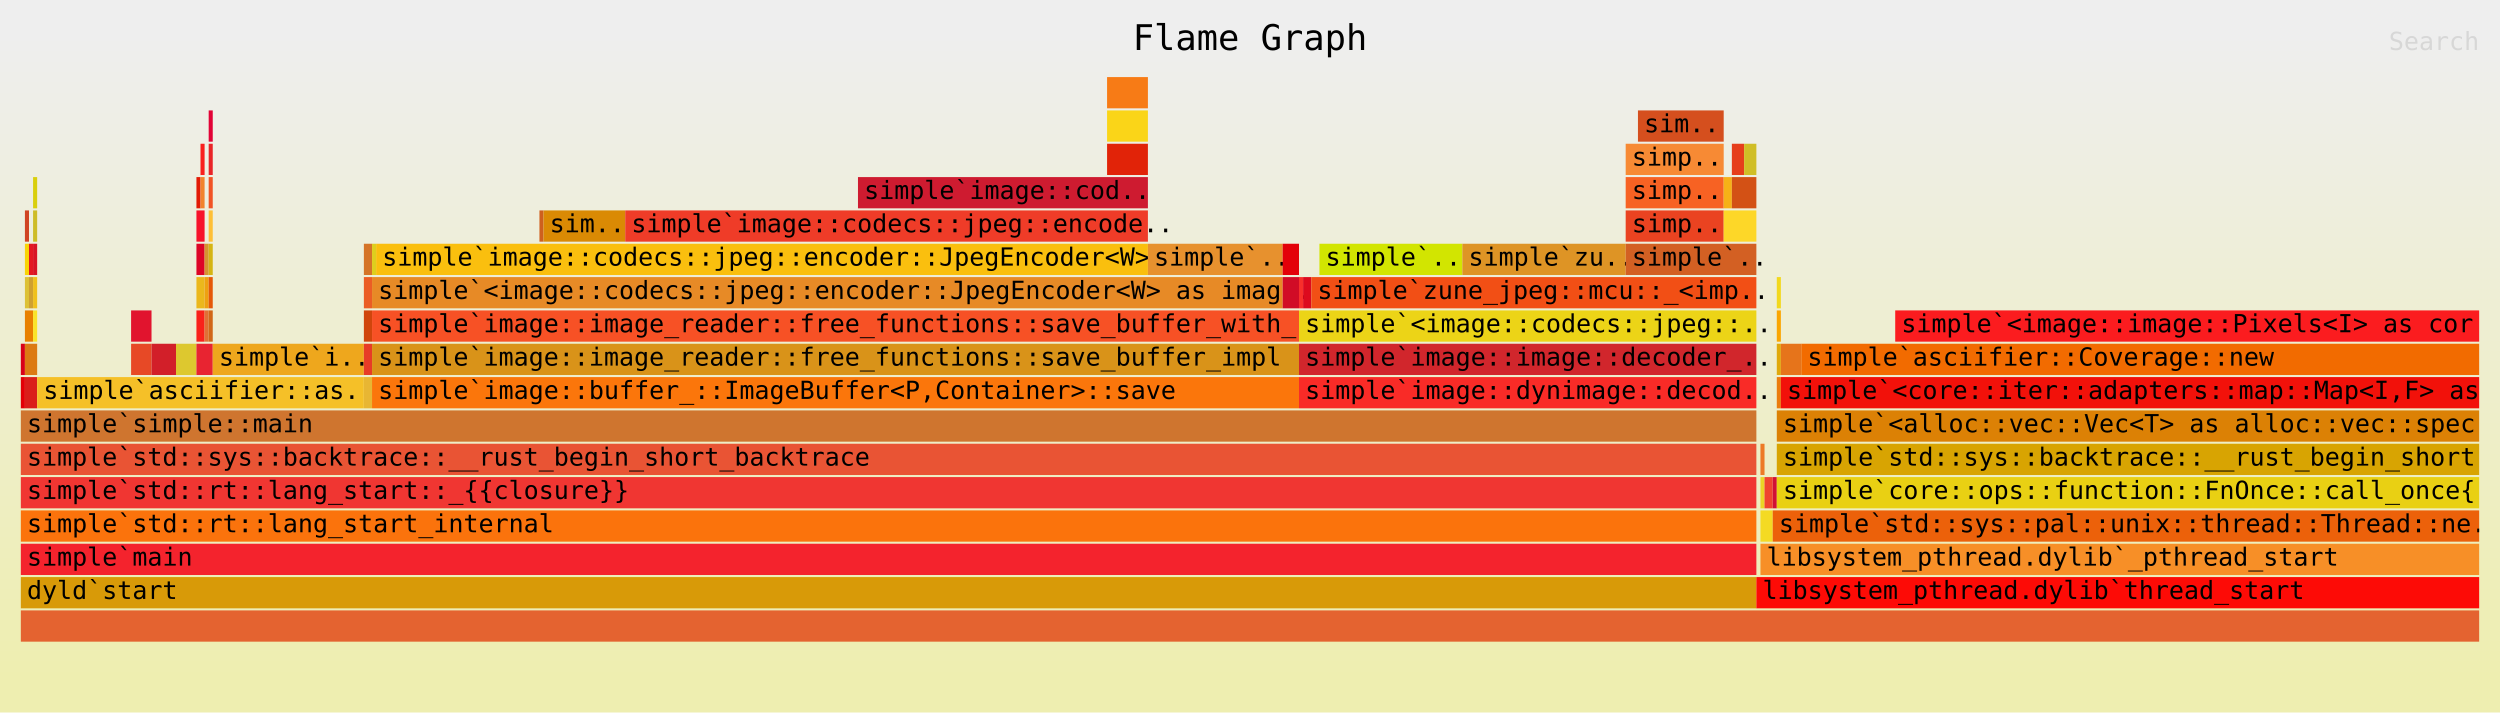
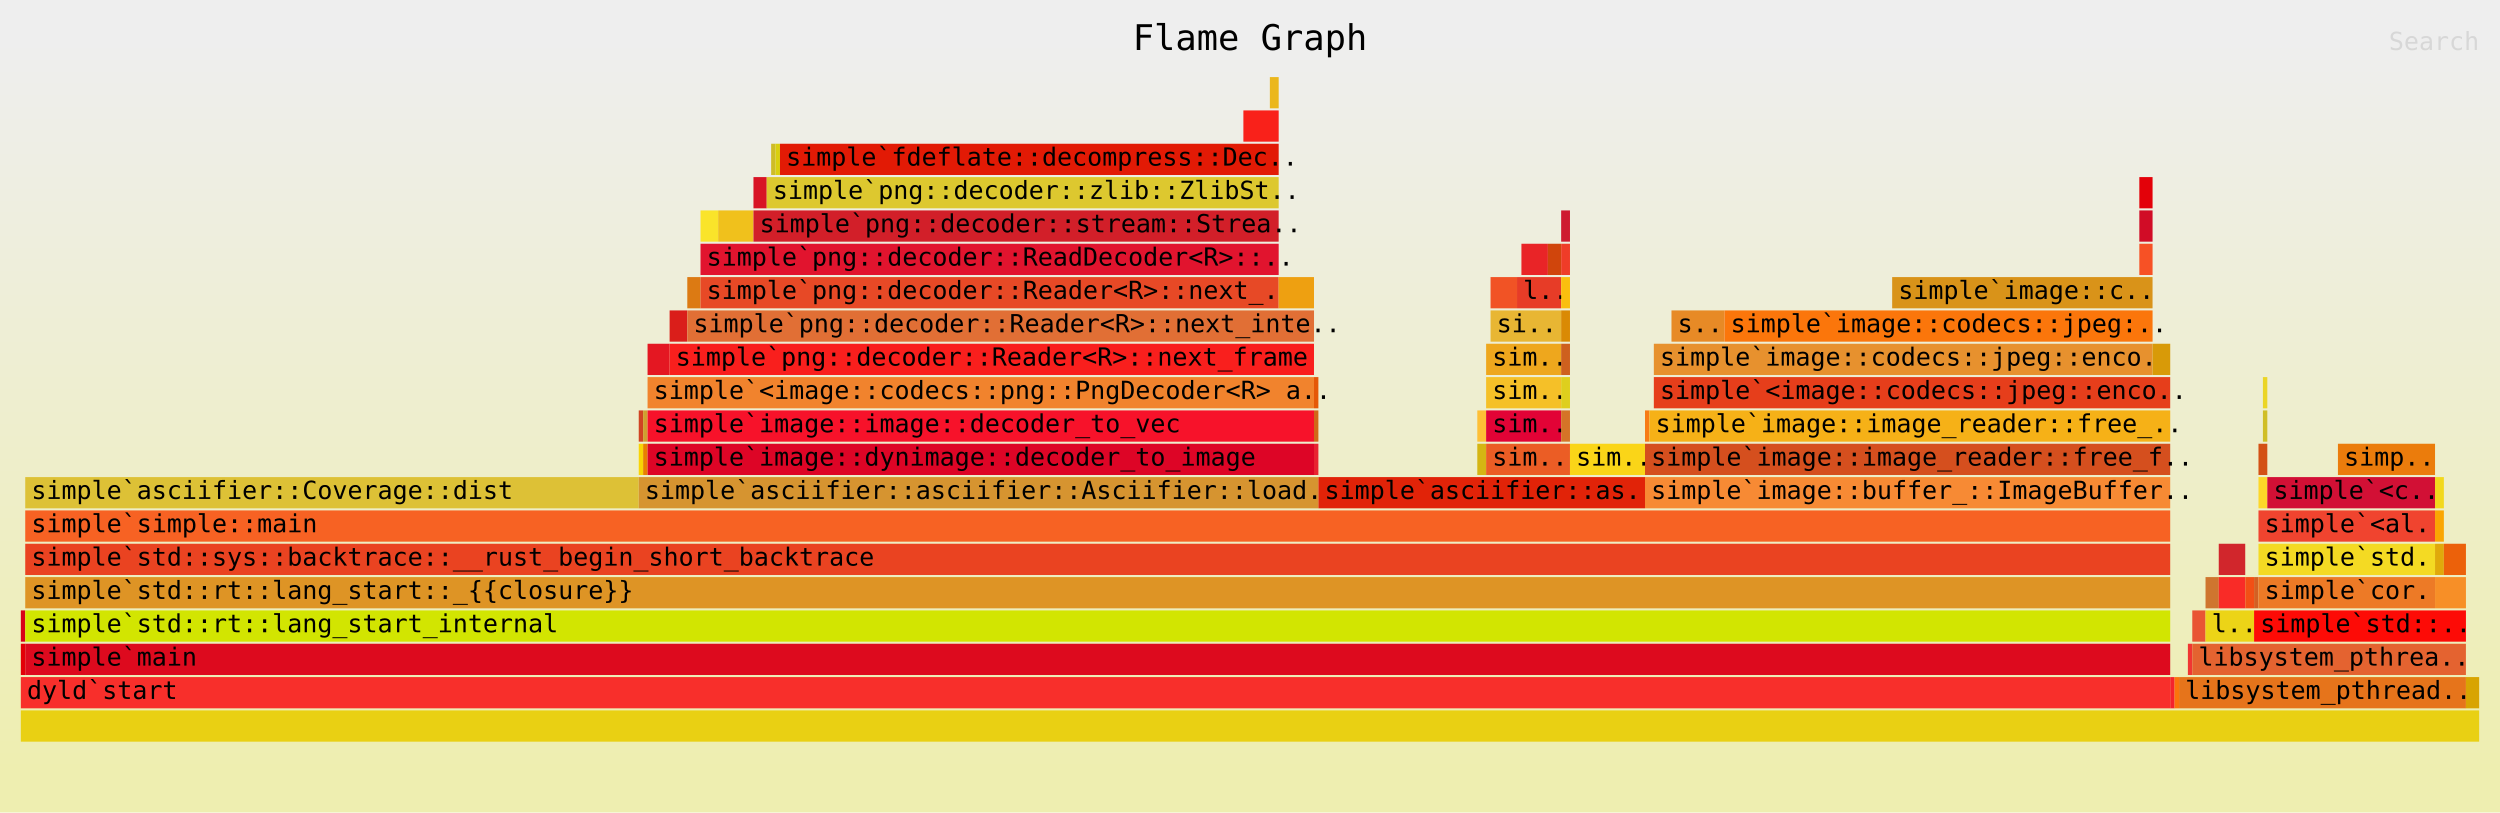
- <svg xmlns="http://www.w3.org/2000/svg" xmlns:ns1="http://github.com/jonhoo/inferno" version="1.1" width="1200" height="342" viewBox="0 0 1200 342">
+ <svg xmlns="http://www.w3.org/2000/svg" xmlns:ns1="http://github.com/jonhoo/inferno" version="1.1" width="1200" height="390" viewBox="0 0 1200 390">
  <defs>
    <linearGradient id="background" y1="0" y2="1" x1="0" x2="0">
      <stop stop-color="#eeeeee" offset="5%" />
      <stop stop-color="#eeeeb0" offset="95%" />
    </linearGradient>
  </defs>
  <style type="text/css">
text { font-family:monospace; font-size:12px }
#title { text-anchor:middle; font-size:17px; }
#matched { text-anchor:end; }
#search { text-anchor:end; opacity:0.1; cursor:pointer; }
#search:hover, #search.show { opacity:1; }
#subtitle { text-anchor:middle; font-color:rgb(160,160,160); }
#unzoom { cursor:pointer; }
#frames &gt; *:hover { stroke:black; stroke-width:0.5; cursor:pointer; }
.hide { display:none; }
.parent { opacity:0.5; }
</style>
-   <rect x="0" y="0" width="100%" height="342" fill="url(#background)" />
+   <rect x="0" y="0" width="100%" height="390" fill="url(#background)" />
  <text id="title" fill="rgb(0,0,0)" x="50%" y="24.00">Flame Graph</text>
-   <text id="details" fill="rgb(0,0,0)" x="10" y="325.00"> </text>
+   <text id="details" fill="rgb(0,0,0)" x="10" y="373.00"> </text>
  <text id="unzoom" class="hide" fill="rgb(0,0,0)" x="10" y="24.00">Reset Zoom</text>
  <text id="search" fill="rgb(0,0,0)" x="1190" y="24.00">Search</text>
-   <text id="matched" fill="rgb(0,0,0)" x="1190" y="325.00"> </text>
-   <svg id="frames" x="10" width="1180" total_samples="602">
-     <g>
-       <rect x="0%" y="181" width="0.166%" height="15" fill="rgb(227,0,7)" ns1:x="0" ns1:w="1" />
-       <text x="0.25%" y="191.50" />
-     </g>
-     <g>
-       <rect x="0%" y="165" width="0.166%" height="15" fill="rgb(217,0,24)" ns1:x="0" ns1:w="1" />
-       <text x="0.25%" y="175.50" />
-     </g>
-     <g>
-       <rect x="0.166%" y="133" width="0.166%" height="15" fill="rgb(221,193,54)" ns1:x="1" ns1:w="1" />
-       <text x="0.416%" y="143.50" />
-     </g>
-     <g>
-       <rect x="0.166%" y="117" width="0.166%" height="15" fill="rgb(248,212,6)" ns1:x="1" ns1:w="1" />
-       <text x="0.416%" y="127.50" />
-     </g>
-     <g>
-       <rect x="0.166%" y="101" width="0.166%" height="15" fill="rgb(208,68,35)" ns1:x="1" ns1:w="1" />
-       <text x="0.416%" y="111.50" />
-     </g>
-     <g>
-       <rect x="0.166%" y="149" width="0.332%" height="15" fill="rgb(232,128,0)" ns1:x="1" ns1:w="2" />
-       <text x="0.416%" y="159.50" />
-     </g>
-     <g>
-       <rect x="0.332%" y="133" width="0.166%" height="15" fill="rgb(207,160,47)" ns1:x="2" ns1:w="1" />
-       <text x="0.582%" y="143.50" />
-     </g>
-     <g>
-       <rect x="0.332%" y="117" width="0.166%" height="15" fill="rgb(228,23,34)" ns1:x="2" ns1:w="1" />
-       <text x="0.582%" y="127.50" />
-     </g>
-     <g>
-       <rect x="0.166%" y="181" width="0.498%" height="15" fill="rgb(218,30,26)" ns1:x="1" ns1:w="3" />
-       <text x="0.416%" y="191.50" />
-     </g>
-     <g>
-       <rect x="0.166%" y="165" width="0.498%" height="15" fill="rgb(220,122,19)" ns1:x="1" ns1:w="3" />
-       <text x="0.416%" y="175.50" />
-     </g>
-     <g>
-       <rect x="0.498%" y="149" width="0.166%" height="15" fill="rgb(250,228,42)" ns1:x="3" ns1:w="1" />
-       <text x="0.748%" y="159.50" />
-     </g>
-     <g>
-       <rect x="0.498%" y="133" width="0.166%" height="15" fill="rgb(240,193,28)" ns1:x="3" ns1:w="1" />
-       <text x="0.748%" y="143.50" />
-     </g>
-     <g>
-       <rect x="0.498%" y="117" width="0.166%" height="15" fill="rgb(216,20,37)" ns1:x="3" ns1:w="1" />
-       <text x="0.748%" y="127.50" />
-     </g>
-     <g>
-       <rect x="0.498%" y="101" width="0.166%" height="15" fill="rgb(206,188,39)" ns1:x="3" ns1:w="1" />
-       <text x="0.748%" y="111.50" />
-     </g>
-     <g>
-       <rect x="0.498%" y="85" width="0.166%" height="15" fill="rgb(217,207,13)" ns1:x="3" ns1:w="1" />
-       <text x="0.748%" y="95.50" />
-     </g>
-     <g>
-       <rect x="4.485%" y="165" width="0.831%" height="15" fill="rgb(231,73,38)" ns1:x="27" ns1:w="5" />
-       <text x="4.735%" y="175.50" />
-     </g>
-     <g>
-       <rect x="4.485%" y="149" width="0.831%" height="15" fill="rgb(225,20,46)" ns1:x="27" ns1:w="5" />
-       <text x="4.735%" y="159.50" />
-     </g>
-     <g>
-       <rect x="5.316%" y="165" width="0.997%" height="15" fill="rgb(210,31,41)" ns1:x="32" ns1:w="6" />
-       <text x="5.566%" y="175.50" />
-     </g>
-     <g>
-       <rect x="6.312%" y="165" width="0.831%" height="15" fill="rgb(221,200,47)" ns1:x="38" ns1:w="5" />
-       <text x="6.562%" y="175.50" />
-     </g>
-     <g>
-       <rect x="7.143%" y="85" width="0.166%" height="15" fill="rgb(226,26,5)" ns1:x="43" ns1:w="1" />
-       <text x="7.393%" y="95.50" />
-     </g>
-     <g>
-       <rect x="7.143%" y="149" width="0.332%" height="15" fill="rgb(249,33,26)" ns1:x="43" ns1:w="2" />
-       <text x="7.393%" y="159.50" />
-     </g>
-     <g>
-       <rect x="7.143%" y="133" width="0.332%" height="15" fill="rgb(235,183,28)" ns1:x="43" ns1:w="2" />
-       <text x="7.393%" y="143.50" />
-     </g>
-     <g>
-       <rect x="7.143%" y="117" width="0.332%" height="15" fill="rgb(221,5,38)" ns1:x="43" ns1:w="2" />
-       <text x="7.393%" y="127.50" />
-     </g>
-     <g>
-       <rect x="7.143%" y="101" width="0.332%" height="15" fill="rgb(247,18,42)" ns1:x="43" ns1:w="2" />
-       <text x="7.393%" y="111.50" />
-     </g>
-     <g>
-       <rect x="7.309%" y="85" width="0.166%" height="15" fill="rgb(241,131,45)" ns1:x="44" ns1:w="1" />
-       <text x="7.559%" y="95.50" />
-     </g>
-     <g>
-       <rect x="7.309%" y="69" width="0.166%" height="15" fill="rgb(249,31,29)" ns1:x="44" ns1:w="1" />
-       <text x="7.559%" y="79.50" />
-     </g>
-     <g>
-       <rect x="7.475%" y="149" width="0.166%" height="15" fill="rgb(225,111,53)" ns1:x="45" ns1:w="1" />
-       <text x="7.725%" y="159.50" />
-     </g>
-     <g>
-       <rect x="7.475%" y="133" width="0.166%" height="15" fill="rgb(238,160,17)" ns1:x="45" ns1:w="1" />
-       <text x="7.725%" y="143.50" />
-     </g>
-     <g>
-       <rect x="7.475%" y="117" width="0.166%" height="15" fill="rgb(214,148,48)" ns1:x="45" ns1:w="1" />
-       <text x="7.725%" y="127.50" />
-     </g>
-     <g>
-       <rect x="7.143%" y="165" width="0.664%" height="15" fill="rgb(232,36,49)" ns1:x="43" ns1:w="4" />
-       <text x="7.393%" y="175.50" />
-     </g>
-     <g>
-       <rect x="7.641%" y="149" width="0.166%" height="15" fill="rgb(209,103,24)" ns1:x="46" ns1:w="1" />
-       <text x="7.891%" y="159.50" />
-     </g>
-     <g>
-       <rect x="7.641%" y="133" width="0.166%" height="15" fill="rgb(229,88,8)" ns1:x="46" ns1:w="1" />
-       <text x="7.891%" y="143.50" />
-     </g>
-     <g>
-       <rect x="7.641%" y="117" width="0.166%" height="15" fill="rgb(213,181,19)" ns1:x="46" ns1:w="1" />
-       <text x="7.891%" y="127.50" />
-     </g>
-     <g>
-       <rect x="7.641%" y="101" width="0.166%" height="15" fill="rgb(254,191,54)" ns1:x="46" ns1:w="1" />
-       <text x="7.891%" y="111.50" />
-     </g>
-     <g>
-       <rect x="7.641%" y="85" width="0.166%" height="15" fill="rgb(241,83,37)" ns1:x="46" ns1:w="1" />
-       <text x="7.891%" y="95.50" />
-     </g>
-     <g>
-       <rect x="7.641%" y="69" width="0.166%" height="15" fill="rgb(233,36,39)" ns1:x="46" ns1:w="1" />
-       <text x="7.891%" y="79.50" />
-     </g>
-     <g>
-       <rect x="7.641%" y="53" width="0.166%" height="15" fill="rgb(226,3,54)" ns1:x="46" ns1:w="1" />
-       <text x="7.891%" y="63.50" />
-     </g>
-     <g>
-       <rect x="0.664%" y="181" width="13.289%" height="15" fill="rgb(245,192,40)" ns1:x="4" ns1:w="80" />
-       <text x="0.914%" y="191.50">simple`asciifier::as..</text>
-     </g>
-     <g>
-       <rect x="7.807%" y="165" width="6.146%" height="15" fill="rgb(238,167,29)" ns1:x="47" ns1:w="37" />
-       <text x="8.057%" y="175.50">simple`i..</text>
-     </g>
-     <g>
-       <rect x="13.954%" y="181" width="0.332%" height="15" fill="rgb(232,182,51)" ns1:x="84" ns1:w="2" />
-       <text x="14.204%" y="191.50" />
-     </g>
-     <g>
-       <rect x="13.954%" y="165" width="0.332%" height="15" fill="rgb(231,60,39)" ns1:x="84" ns1:w="2" />
-       <text x="14.204%" y="175.50" />
-     </g>
-     <g>
-       <rect x="13.954%" y="149" width="0.332%" height="15" fill="rgb(208,69,12)" ns1:x="84" ns1:w="2" />
-       <text x="14.204%" y="159.50" />
-     </g>
-     <g>
-       <rect x="13.954%" y="133" width="0.332%" height="15" fill="rgb(235,93,37)" ns1:x="84" ns1:w="2" />
-       <text x="14.204%" y="143.50" />
-     </g>
-     <g>
-       <rect x="13.954%" y="117" width="0.332%" height="15" fill="rgb(213,116,39)" ns1:x="84" ns1:w="2" />
-       <text x="14.204%" y="127.50" />
-     </g>
-     <g>
-       <rect x="14.286%" y="117" width="0.166%" height="15" fill="rgb(222,207,29)" ns1:x="86" ns1:w="1" />
-       <text x="14.536%" y="127.50" />
-     </g>
-     <g>
-       <rect x="21.096%" y="101" width="0.166%" height="15" fill="rgb(206,96,30)" ns1:x="127" ns1:w="1" />
-       <text x="21.346%" y="111.50" />
-     </g>
-     <g>
-       <rect x="21.262%" y="101" width="3.322%" height="15" fill="rgb(218,138,4)" ns1:x="128" ns1:w="20" />
-       <text x="21.512%" y="111.50">sim..</text>
-     </g>
-     <g>
-       <rect x="14.452%" y="117" width="31.395%" height="15" fill="rgb(250,191,14)" ns1:x="87" ns1:w="189" />
-       <text x="14.702%" y="127.50">simple`image::codecs::jpeg::encoder::JpegEncoder&lt;W&gt;..</text>
-     </g>
-     <g>
-       <rect x="24.585%" y="101" width="21.262%" height="15" fill="rgb(239,60,40)" ns1:x="148" ns1:w="128" />
-       <text x="24.835%" y="111.50">simple`image::codecs::jpeg::encode..</text>
-     </g>
-     <g>
-       <rect x="34.053%" y="85" width="11.794%" height="15" fill="rgb(206,27,48)" ns1:x="205" ns1:w="71" />
-       <text x="34.303%" y="95.50">simple`image::cod..</text>
-     </g>
-     <g>
-       <rect x="44.186%" y="69" width="1.661%" height="15" fill="rgb(225,35,8)" ns1:x="266" ns1:w="10" />
-       <text x="44.436%" y="79.50" />
-     </g>
-     <g>
-       <rect x="44.186%" y="53" width="1.661%" height="15" fill="rgb(250,213,24)" ns1:x="266" ns1:w="10" />
-       <text x="44.436%" y="63.50" />
-     </g>
-     <g>
-       <rect x="44.186%" y="37" width="1.661%" height="15" fill="rgb(247,123,22)" ns1:x="266" ns1:w="10" />
-       <text x="44.436%" y="47.50" />
-     </g>
-     <g>
-       <rect x="14.286%" y="133" width="37.043%" height="15" fill="rgb(231,138,38)" ns1:x="86" ns1:w="223" />
-       <text x="14.536%" y="143.50">simple`&lt;image::codecs::jpeg::encoder::JpegEncoder&lt;W&gt; as imag..</text>
-     </g>
-     <g>
-       <rect x="45.847%" y="117" width="5.482%" height="15" fill="rgb(231,145,46)" ns1:x="276" ns1:w="33" />
-       <text x="46.097%" y="127.50">simple`..</text>
-     </g>
-     <g>
-       <rect x="14.286%" y="181" width="37.708%" height="15" fill="rgb(251,118,11)" ns1:x="86" ns1:w="227" />
-       <text x="14.536%" y="191.50">simple`image::buffer_::ImageBuffer&lt;P,Container&gt;::save</text>
-     </g>
-     <g>
-       <rect x="14.286%" y="165" width="37.708%" height="15" fill="rgb(217,147,25)" ns1:x="86" ns1:w="227" />
-       <text x="14.536%" y="175.50">simple`image::image_reader::free_functions::save_buffer_impl</text>
-     </g>
-     <g>
-       <rect x="14.286%" y="149" width="37.708%" height="15" fill="rgb(247,81,37)" ns1:x="86" ns1:w="227" />
-       <text x="14.536%" y="159.50">simple`image::image_reader::free_functions::save_buffer_with_..</text>
-     </g>
-     <g>
-       <rect x="51.329%" y="133" width="0.664%" height="15" fill="rgb(209,12,38)" ns1:x="309" ns1:w="4" />
-       <text x="51.579%" y="143.50" />
-     </g>
-     <g>
-       <rect x="51.329%" y="117" width="0.664%" height="15" fill="rgb(227,1,9)" ns1:x="309" ns1:w="4" />
-       <text x="51.579%" y="127.50" />
-     </g>
-     <g>
-       <rect x="51.993%" y="133" width="0.166%" height="15" fill="rgb(248,47,43)" ns1:x="313" ns1:w="1" />
-       <text x="52.243%" y="143.50" />
-     </g>
-     <g>
-       <rect x="52.16%" y="133" width="0.332%" height="15" fill="rgb(221,10,30)" ns1:x="314" ns1:w="2" />
-       <text x="52.41%" y="143.50" />
-     </g>
-     <g>
-       <rect x="52.824%" y="117" width="5.814%" height="15" fill="rgb(210,229,1)" ns1:x="318" ns1:w="35" />
-       <text x="53.074%" y="127.50">simple`..</text>
-     </g>
-     <g>
-       <rect x="58.638%" y="117" width="6.644%" height="15" fill="rgb(222,148,37)" ns1:x="353" ns1:w="40" />
-       <text x="58.888%" y="127.50">simple`zu..</text>
-     </g>
-     <g>
-       <rect x="65.282%" y="101" width="3.987%" height="15" fill="rgb(234,67,33)" ns1:x="393" ns1:w="24" />
-       <text x="65.532%" y="111.50">simp..</text>
-     </g>
-     <g>
-       <rect x="65.282%" y="85" width="3.987%" height="15" fill="rgb(247,98,35)" ns1:x="393" ns1:w="24" />
-       <text x="65.532%" y="95.50">simp..</text>
-     </g>
-     <g>
-       <rect x="65.282%" y="69" width="3.987%" height="15" fill="rgb(247,138,52)" ns1:x="393" ns1:w="24" />
-       <text x="65.532%" y="79.50">simp..</text>
-     </g>
-     <g>
-       <rect x="65.781%" y="53" width="3.488%" height="15" fill="rgb(213,79,30)" ns1:x="396" ns1:w="21" />
-       <text x="66.031%" y="63.50">sim..</text>
-     </g>
-     <g>
-       <rect x="69.269%" y="85" width="0.332%" height="15" fill="rgb(246,177,23)" ns1:x="417" ns1:w="2" />
-       <text x="69.519%" y="95.50" />
-     </g>
-     <g>
-       <rect x="69.601%" y="69" width="0.498%" height="15" fill="rgb(230,62,27)" ns1:x="419" ns1:w="3" />
-       <text x="69.851%" y="79.50" />
-     </g>
-     <g>
-       <rect x="0%" y="277" width="70.598%" height="15" fill="rgb(216,154,8)" ns1:x="0" ns1:w="425" />
-       <text x="0.25%" y="287.50">dyld`start</text>
-     </g>
-     <g>
-       <rect x="0%" y="261" width="70.598%" height="15" fill="rgb(244,35,45)" ns1:x="0" ns1:w="425" />
-       <text x="0.25%" y="271.50">simple`main</text>
-     </g>
-     <g>
-       <rect x="0%" y="245" width="70.598%" height="15" fill="rgb(251,115,12)" ns1:x="0" ns1:w="425" />
-       <text x="0.25%" y="255.50">simple`std::rt::lang_start_internal</text>
-     </g>
-     <g>
-       <rect x="0%" y="229" width="70.598%" height="15" fill="rgb(240,54,50)" ns1:x="0" ns1:w="425" />
-       <text x="0.25%" y="239.50">simple`std::rt::lang_start::_{{closure}}</text>
-     </g>
-     <g>
-       <rect x="0%" y="213" width="70.598%" height="15" fill="rgb(233,84,52)" ns1:x="0" ns1:w="425" />
-       <text x="0.25%" y="223.50">simple`std::sys::backtrace::__rust_begin_short_backtrace</text>
-     </g>
-     <g>
-       <rect x="0%" y="197" width="70.598%" height="15" fill="rgb(207,117,47)" ns1:x="0" ns1:w="425" />
-       <text x="0.25%" y="207.50">simple`simple::main</text>
-     </g>
-     <g>
-       <rect x="51.993%" y="181" width="18.605%" height="15" fill="rgb(249,43,39)" ns1:x="313" ns1:w="112" />
-       <text x="52.243%" y="191.50">simple`image::dynimage::decod..</text>
-     </g>
-     <g>
-       <rect x="51.993%" y="165" width="18.605%" height="15" fill="rgb(209,38,44)" ns1:x="313" ns1:w="112" />
-       <text x="52.243%" y="175.50">simple`image::image::decoder_..</text>
-     </g>
-     <g>
-       <rect x="51.993%" y="149" width="18.605%" height="15" fill="rgb(236,212,23)" ns1:x="313" ns1:w="112" />
-       <text x="52.243%" y="159.50">simple`&lt;image::codecs::jpeg::..</text>
-     </g>
-     <g>
-       <rect x="52.492%" y="133" width="18.106%" height="15" fill="rgb(242,79,21)" ns1:x="316" ns1:w="109" />
-       <text x="52.742%" y="143.50">simple`zune_jpeg::mcu::_&lt;imp..</text>
-     </g>
-     <g>
-       <rect x="65.282%" y="117" width="5.316%" height="15" fill="rgb(211,96,35)" ns1:x="393" ns1:w="32" />
-       <text x="65.532%" y="127.50">simple`..</text>
-     </g>
-     <g>
-       <rect x="69.269%" y="101" width="1.329%" height="15" fill="rgb(253,215,40)" ns1:x="417" ns1:w="8" />
-       <text x="69.519%" y="111.50" />
-     </g>
-     <g>
-       <rect x="69.601%" y="85" width="0.997%" height="15" fill="rgb(211,81,21)" ns1:x="419" ns1:w="6" />
-       <text x="69.851%" y="95.50" />
-     </g>
-     <g>
-       <rect x="70.1%" y="69" width="0.498%" height="15" fill="rgb(208,190,38)" ns1:x="422" ns1:w="3" />
-       <text x="70.35%" y="79.50" />
-     </g>
-     <g>
-       <rect x="70.764%" y="229" width="0.166%" height="15" fill="rgb(235,213,38)" ns1:x="426" ns1:w="1" />
-       <text x="71.014%" y="239.50" />
-     </g>
-     <g>
-       <rect x="70.764%" y="213" width="0.166%" height="15" fill="rgb(237,122,38)" ns1:x="426" ns1:w="1" />
-       <text x="71.014%" y="223.50" />
-     </g>
-     <g>
-       <rect x="70.764%" y="245" width="0.498%" height="15" fill="rgb(244,218,35)" ns1:x="426" ns1:w="3" />
-       <text x="71.014%" y="255.50" />
-     </g>
-     <g>
-       <rect x="70.93%" y="229" width="0.332%" height="15" fill="rgb(240,68,47)" ns1:x="427" ns1:w="2" />
-       <text x="71.18%" y="239.50" />
-     </g>
-     <g>
-       <rect x="71.263%" y="229" width="0.166%" height="15" fill="rgb(210,16,53)" ns1:x="429" ns1:w="1" />
-       <text x="71.513%" y="239.50" />
-     </g>
-     <g>
-       <rect x="71.429%" y="181" width="0.166%" height="15" fill="rgb(235,124,12)" ns1:x="430" ns1:w="1" />
-       <text x="71.679%" y="191.50" />
-     </g>
-     <g>
-       <rect x="71.429%" y="165" width="0.166%" height="15" fill="rgb(224,169,11)" ns1:x="430" ns1:w="1" />
-       <text x="71.679%" y="175.50" />
-     </g>
-     <g>
-       <rect x="71.429%" y="149" width="0.166%" height="15" fill="rgb(250,166,2)" ns1:x="430" ns1:w="1" />
-       <text x="71.679%" y="159.50" />
-     </g>
-     <g>
-       <rect x="71.429%" y="133" width="0.166%" height="15" fill="rgb(242,216,29)" ns1:x="430" ns1:w="1" />
-       <text x="71.679%" y="143.50" />
-     </g>
-     <g>
-       <rect x="71.595%" y="165" width="0.831%" height="15" fill="rgb(230,116,27)" ns1:x="431" ns1:w="5" />
-       <text x="71.845%" y="175.50" />
-     </g>
-     <g>
-       <rect x="0%" y="293" width="100%" height="15" fill="rgb(228,99,48)" ns1:x="0" ns1:w="602" />
+   <text id="matched" fill="rgb(0,0,0)" x="1190" y="373.00"> </text>
+   <svg id="frames" x="10" width="1180" total_samples="557">
+     <g>
+       <rect x="0%" y="309" width="0.179%" height="15" fill="rgb(227,0,7)" ns1:x="0" ns1:w="1" />
+       <text x="0.25%" y="319.50" />
+     </g>
+     <g>
+       <rect x="0%" y="293" width="0.179%" height="15" fill="rgb(217,0,24)" ns1:x="0" ns1:w="1" />
      <text x="0.25%" y="303.50" />
    </g>
    <g>
-       <rect x="70.598%" y="277" width="29.402%" height="15" fill="rgb(253,11,6)" ns1:x="425" ns1:w="177" />
-       <text x="70.848%" y="287.50">libsystem_pthread.dylib`thread_start</text>
-     </g>
-     <g>
-       <rect x="70.764%" y="261" width="29.236%" height="15" fill="rgb(247,143,39)" ns1:x="426" ns1:w="176" />
-       <text x="71.014%" y="271.50">libsystem_pthread.dylib`_pthread_start</text>
-     </g>
-     <g>
-       <rect x="71.263%" y="245" width="28.738%" height="15" fill="rgb(236,97,10)" ns1:x="429" ns1:w="173" />
-       <text x="71.513%" y="255.50">simple`std::sys::pal::unix::thread::Thread::ne..</text>
-     </g>
-     <g>
-       <rect x="71.429%" y="229" width="28.571%" height="15" fill="rgb(233,208,19)" ns1:x="430" ns1:w="172" />
-       <text x="71.679%" y="239.50">simple`core::ops::function::FnOnce::call_once{..</text>
-     </g>
-     <g>
-       <rect x="71.429%" y="213" width="28.571%" height="15" fill="rgb(216,164,2)" ns1:x="430" ns1:w="172" />
-       <text x="71.679%" y="223.50">simple`std::sys::backtrace::__rust_begin_short..</text>
-     </g>
-     <g>
-       <rect x="71.429%" y="197" width="28.571%" height="15" fill="rgb(220,129,5)" ns1:x="430" ns1:w="172" />
-       <text x="71.679%" y="207.50">simple`&lt;alloc::vec::Vec&lt;T&gt; as alloc::vec::spec..</text>
-     </g>
-     <g>
-       <rect x="71.595%" y="181" width="28.405%" height="15" fill="rgb(242,17,10)" ns1:x="431" ns1:w="171" />
-       <text x="71.845%" y="191.50">simple`&lt;core::iter::adapters::map::Map&lt;I,F&gt; as..</text>
-     </g>
-     <g>
-       <rect x="72.425%" y="165" width="27.575%" height="15" fill="rgb(242,107,0)" ns1:x="436" ns1:w="166" />
-       <text x="72.675%" y="175.50">simple`asciifier::Coverage::new</text>
-     </g>
-     <g>
-       <rect x="76.246%" y="149" width="23.754%" height="15" fill="rgb(251,28,31)" ns1:x="459" ns1:w="143" />
-       <text x="76.496%" y="159.50">simple`&lt;image::image::Pixels&lt;I&gt; as cor..</text>
+       <rect x="0.179%" y="229" width="24.955%" height="15" fill="rgb(221,193,54)" ns1:x="1" ns1:w="139" />
+       <text x="0.429%" y="239.50">simple`asciifier::Coverage::dist</text>
+     </g>
+     <g>
+       <rect x="25.135%" y="213" width="0.179%" height="15" fill="rgb(248,212,6)" ns1:x="140" ns1:w="1" />
+       <text x="25.385%" y="223.50" />
+     </g>
+     <g>
+       <rect x="25.135%" y="197" width="0.179%" height="15" fill="rgb(208,68,35)" ns1:x="140" ns1:w="1" />
+       <text x="25.385%" y="207.50" />
+     </g>
+     <g>
+       <rect x="25.314%" y="213" width="0.179%" height="15" fill="rgb(232,128,0)" ns1:x="141" ns1:w="1" />
+       <text x="25.564%" y="223.50" />
+     </g>
+     <g>
+       <rect x="25.314%" y="197" width="0.179%" height="15" fill="rgb(207,160,47)" ns1:x="141" ns1:w="1" />
+       <text x="25.564%" y="207.50" />
+     </g>
+     <g>
+       <rect x="25.494%" y="165" width="0.898%" height="15" fill="rgb(228,23,34)" ns1:x="142" ns1:w="5" />
+       <text x="25.744%" y="175.50" />
+     </g>
+     <g>
+       <rect x="26.391%" y="149" width="0.718%" height="15" fill="rgb(218,30,26)" ns1:x="147" ns1:w="4" />
+       <text x="26.641%" y="159.50" />
+     </g>
+     <g>
+       <rect x="27.11%" y="133" width="0.539%" height="15" fill="rgb(220,122,19)" ns1:x="151" ns1:w="3" />
+       <text x="27.36%" y="143.50" />
+     </g>
+     <g>
+       <rect x="27.648%" y="101" width="0.718%" height="15" fill="rgb(250,228,42)" ns1:x="154" ns1:w="4" />
+       <text x="27.898%" y="111.50" />
+     </g>
+     <g>
+       <rect x="28.366%" y="101" width="1.436%" height="15" fill="rgb(240,193,28)" ns1:x="158" ns1:w="8" />
+       <text x="28.616%" y="111.50" />
+     </g>
+     <g>
+       <rect x="29.802%" y="85" width="0.539%" height="15" fill="rgb(216,20,37)" ns1:x="166" ns1:w="3" />
+       <text x="30.052%" y="95.50" />
+     </g>
+     <g>
+       <rect x="30.521%" y="69" width="0.179%" height="15" fill="rgb(206,188,39)" ns1:x="170" ns1:w="1" />
+       <text x="30.771%" y="79.50" />
+     </g>
+     <g>
+       <rect x="30.7%" y="69" width="0.179%" height="15" fill="rgb(217,207,13)" ns1:x="171" ns1:w="1" />
+       <text x="30.95%" y="79.50" />
+     </g>
+     <g>
+       <rect x="27.648%" y="133" width="23.519%" height="15" fill="rgb(231,73,38)" ns1:x="154" ns1:w="131" />
+       <text x="27.898%" y="143.50">simple`png::decoder::Reader&lt;R&gt;::next_..</text>
+     </g>
+     <g>
+       <rect x="27.648%" y="117" width="23.519%" height="15" fill="rgb(225,20,46)" ns1:x="154" ns1:w="131" />
+       <text x="27.898%" y="127.50">simple`png::decoder::ReadDecoder&lt;R&gt;::..</text>
+     </g>
+     <g>
+       <rect x="29.802%" y="101" width="21.364%" height="15" fill="rgb(210,31,41)" ns1:x="166" ns1:w="119" />
+       <text x="30.052%" y="111.50">simple`png::decoder::stream::Strea..</text>
+     </g>
+     <g>
+       <rect x="30.341%" y="85" width="20.826%" height="15" fill="rgb(221,200,47)" ns1:x="169" ns1:w="116" />
+       <text x="30.591%" y="95.50">simple`png::decoder::zlib::ZlibSt..</text>
+     </g>
+     <g>
+       <rect x="30.88%" y="69" width="20.287%" height="15" fill="rgb(226,26,5)" ns1:x="172" ns1:w="113" />
+       <text x="31.13%" y="79.50">simple`fdeflate::decompress::Dec..</text>
+     </g>
+     <g>
+       <rect x="49.731%" y="53" width="1.436%" height="15" fill="rgb(249,33,26)" ns1:x="277" ns1:w="8" />
+       <text x="49.981%" y="63.50" />
+     </g>
+     <g>
+       <rect x="50.808%" y="37" width="0.359%" height="15" fill="rgb(235,183,28)" ns1:x="283" ns1:w="2" />
+       <text x="51.058%" y="47.50" />
+     </g>
+     <g>
+       <rect x="25.494%" y="213" width="27.11%" height="15" fill="rgb(221,5,38)" ns1:x="142" ns1:w="151" />
+       <text x="25.744%" y="223.50">simple`image::dynimage::decoder_to_image</text>
+     </g>
+     <g>
+       <rect x="25.494%" y="197" width="27.11%" height="15" fill="rgb(247,18,42)" ns1:x="142" ns1:w="151" />
+       <text x="25.744%" y="207.50">simple`image::image::decoder_to_vec</text>
+     </g>
+     <g>
+       <rect x="25.494%" y="181" width="27.11%" height="15" fill="rgb(241,131,45)" ns1:x="142" ns1:w="151" />
+       <text x="25.744%" y="191.50">simple`&lt;image::codecs::png::PngDecoder&lt;R&gt; a..</text>
+     </g>
+     <g>
+       <rect x="26.391%" y="165" width="26.212%" height="15" fill="rgb(249,31,29)" ns1:x="147" ns1:w="146" />
+       <text x="26.641%" y="175.50">simple`png::decoder::Reader&lt;R&gt;::next_frame</text>
+     </g>
+     <g>
+       <rect x="27.11%" y="149" width="25.494%" height="15" fill="rgb(225,111,53)" ns1:x="151" ns1:w="142" />
+       <text x="27.36%" y="159.50">simple`png::decoder::Reader&lt;R&gt;::next_inte..</text>
+     </g>
+     <g>
+       <rect x="51.167%" y="133" width="1.436%" height="15" fill="rgb(238,160,17)" ns1:x="285" ns1:w="8" />
+       <text x="51.417%" y="143.50" />
+     </g>
+     <g>
+       <rect x="25.135%" y="229" width="27.648%" height="15" fill="rgb(214,148,48)" ns1:x="140" ns1:w="154" />
+       <text x="25.385%" y="239.50">simple`asciifier::asciifier::Asciifier::load..</text>
+     </g>
+     <g>
+       <rect x="52.603%" y="213" width="0.179%" height="15" fill="rgb(232,36,49)" ns1:x="293" ns1:w="1" />
+       <text x="52.853%" y="223.50" />
+     </g>
+     <g>
+       <rect x="52.603%" y="197" width="0.179%" height="15" fill="rgb(209,103,24)" ns1:x="293" ns1:w="1" />
+       <text x="52.853%" y="207.50" />
+     </g>
+     <g>
+       <rect x="52.603%" y="181" width="0.179%" height="15" fill="rgb(229,88,8)" ns1:x="293" ns1:w="1" />
+       <text x="52.853%" y="191.50" />
+     </g>
+     <g>
+       <rect x="59.246%" y="213" width="0.359%" height="15" fill="rgb(213,181,19)" ns1:x="330" ns1:w="2" />
+       <text x="59.496%" y="223.50" />
+     </g>
+     <g>
+       <rect x="59.246%" y="197" width="0.359%" height="15" fill="rgb(254,191,54)" ns1:x="330" ns1:w="2" />
+       <text x="59.496%" y="207.50" />
+     </g>
+     <g>
+       <rect x="59.785%" y="133" width="1.077%" height="15" fill="rgb(241,83,37)" ns1:x="333" ns1:w="6" />
+       <text x="60.035%" y="143.50" />
+     </g>
+     <g>
+       <rect x="61.041%" y="117" width="1.077%" height="15" fill="rgb(233,36,39)" ns1:x="340" ns1:w="6" />
+       <text x="61.291%" y="127.50" />
+     </g>
+     <g>
+       <rect x="59.605%" y="197" width="3.052%" height="15" fill="rgb(226,3,54)" ns1:x="332" ns1:w="17" />
+       <text x="59.855%" y="207.50">sim..</text>
+     </g>
+     <g>
+       <rect x="59.605%" y="181" width="3.052%" height="15" fill="rgb(245,192,40)" ns1:x="332" ns1:w="17" />
+       <text x="59.855%" y="191.50">sim..</text>
+     </g>
+     <g>
+       <rect x="59.605%" y="165" width="3.052%" height="15" fill="rgb(238,167,29)" ns1:x="332" ns1:w="17" />
+       <text x="59.855%" y="175.50">sim..</text>
+     </g>
+     <g>
+       <rect x="59.785%" y="149" width="2.873%" height="15" fill="rgb(232,182,51)" ns1:x="333" ns1:w="16" />
+       <text x="60.035%" y="159.50">si..</text>
+     </g>
+     <g>
+       <rect x="60.862%" y="133" width="1.795%" height="15" fill="rgb(231,60,39)" ns1:x="339" ns1:w="10" />
+       <text x="61.112%" y="143.50">l..</text>
+     </g>
+     <g>
+       <rect x="62.118%" y="117" width="0.539%" height="15" fill="rgb(208,69,12)" ns1:x="346" ns1:w="3" />
+       <text x="62.368%" y="127.50" />
+     </g>
+     <g>
+       <rect x="59.605%" y="213" width="3.411%" height="15" fill="rgb(235,93,37)" ns1:x="332" ns1:w="19" />
+       <text x="59.855%" y="223.50">sim..</text>
+     </g>
+     <g>
+       <rect x="62.657%" y="197" width="0.359%" height="15" fill="rgb(213,116,39)" ns1:x="349" ns1:w="2" />
+       <text x="62.907%" y="207.50" />
+     </g>
+     <g>
+       <rect x="62.657%" y="181" width="0.359%" height="15" fill="rgb(222,207,29)" ns1:x="349" ns1:w="2" />
+       <text x="62.907%" y="191.50" />
+     </g>
+     <g>
+       <rect x="62.657%" y="165" width="0.359%" height="15" fill="rgb(206,96,30)" ns1:x="349" ns1:w="2" />
+       <text x="62.907%" y="175.50" />
+     </g>
+     <g>
+       <rect x="62.657%" y="149" width="0.359%" height="15" fill="rgb(218,138,4)" ns1:x="349" ns1:w="2" />
+       <text x="62.907%" y="159.50" />
+     </g>
+     <g>
+       <rect x="62.657%" y="133" width="0.359%" height="15" fill="rgb(250,191,14)" ns1:x="349" ns1:w="2" />
+       <text x="62.907%" y="143.50" />
+     </g>
+     <g>
+       <rect x="62.657%" y="117" width="0.359%" height="15" fill="rgb(239,60,40)" ns1:x="349" ns1:w="2" />
+       <text x="62.907%" y="127.50" />
+     </g>
+     <g>
+       <rect x="62.657%" y="101" width="0.359%" height="15" fill="rgb(206,27,48)" ns1:x="349" ns1:w="2" />
+       <text x="62.907%" y="111.50" />
+     </g>
+     <g>
+       <rect x="52.783%" y="229" width="13.286%" height="15" fill="rgb(225,35,8)" ns1:x="294" ns1:w="74" />
+       <text x="53.033%" y="239.50">simple`asciifier::as..</text>
+     </g>
+     <g>
+       <rect x="63.016%" y="213" width="3.052%" height="15" fill="rgb(250,213,24)" ns1:x="351" ns1:w="17" />
+       <text x="63.266%" y="223.50">sim..</text>
+     </g>
+     <g>
+       <rect x="66.068%" y="197" width="0.179%" height="15" fill="rgb(247,123,22)" ns1:x="368" ns1:w="1" />
+       <text x="66.318%" y="207.50" />
+     </g>
+     <g>
+       <rect x="67.145%" y="149" width="2.154%" height="15" fill="rgb(231,138,38)" ns1:x="374" ns1:w="12" />
+       <text x="67.395%" y="159.50">s..</text>
+     </g>
+     <g>
+       <rect x="66.427%" y="165" width="20.287%" height="15" fill="rgb(231,145,46)" ns1:x="370" ns1:w="113" />
+       <text x="66.677%" y="175.50">simple`image::codecs::jpeg::enco..</text>
+     </g>
+     <g>
+       <rect x="69.3%" y="149" width="17.415%" height="15" fill="rgb(251,118,11)" ns1:x="386" ns1:w="97" />
+       <text x="69.55%" y="159.50">simple`image::codecs::jpeg:..</text>
+     </g>
+     <g>
+       <rect x="76.122%" y="133" width="10.592%" height="15" fill="rgb(217,147,25)" ns1:x="424" ns1:w="59" />
+       <text x="76.372%" y="143.50">simple`image::c..</text>
+     </g>
+     <g>
+       <rect x="86.176%" y="117" width="0.539%" height="15" fill="rgb(247,81,37)" ns1:x="480" ns1:w="3" />
+       <text x="86.426%" y="127.50" />
+     </g>
+     <g>
+       <rect x="86.176%" y="101" width="0.539%" height="15" fill="rgb(209,12,38)" ns1:x="480" ns1:w="3" />
+       <text x="86.426%" y="111.50" />
+     </g>
+     <g>
+       <rect x="86.176%" y="85" width="0.539%" height="15" fill="rgb(227,1,9)" ns1:x="480" ns1:w="3" />
+       <text x="86.426%" y="95.50" />
+     </g>
+     <g>
+       <rect x="0%" y="325" width="87.433%" height="15" fill="rgb(248,47,43)" ns1:x="0" ns1:w="487" />
+       <text x="0.25%" y="335.50">dyld`start</text>
+     </g>
+     <g>
+       <rect x="0.179%" y="309" width="87.253%" height="15" fill="rgb(221,10,30)" ns1:x="1" ns1:w="486" />
+       <text x="0.429%" y="319.50">simple`main</text>
+     </g>
+     <g>
+       <rect x="0.179%" y="293" width="87.253%" height="15" fill="rgb(210,229,1)" ns1:x="1" ns1:w="486" />
+       <text x="0.429%" y="303.50">simple`std::rt::lang_start_internal</text>
+     </g>
+     <g>
+       <rect x="0.179%" y="277" width="87.253%" height="15" fill="rgb(222,148,37)" ns1:x="1" ns1:w="486" />
+       <text x="0.429%" y="287.50">simple`std::rt::lang_start::_{{closure}}</text>
+     </g>
+     <g>
+       <rect x="0.179%" y="261" width="87.253%" height="15" fill="rgb(234,67,33)" ns1:x="1" ns1:w="486" />
+       <text x="0.429%" y="271.50">simple`std::sys::backtrace::__rust_begin_short_backtrace</text>
+     </g>
+     <g>
+       <rect x="0.179%" y="245" width="87.253%" height="15" fill="rgb(247,98,35)" ns1:x="1" ns1:w="486" />
+       <text x="0.429%" y="255.50">simple`simple::main</text>
+     </g>
+     <g>
+       <rect x="66.068%" y="229" width="21.364%" height="15" fill="rgb(247,138,52)" ns1:x="368" ns1:w="119" />
+       <text x="66.318%" y="239.50">simple`image::buffer_::ImageBuffer..</text>
+     </g>
+     <g>
+       <rect x="66.068%" y="213" width="21.364%" height="15" fill="rgb(213,79,30)" ns1:x="368" ns1:w="119" />
+       <text x="66.318%" y="223.50">simple`image::image_reader::free_f..</text>
+     </g>
+     <g>
+       <rect x="66.248%" y="197" width="21.185%" height="15" fill="rgb(246,177,23)" ns1:x="369" ns1:w="118" />
+       <text x="66.498%" y="207.50">simple`image::image_reader::free_..</text>
+     </g>
+     <g>
+       <rect x="66.427%" y="181" width="21.005%" height="15" fill="rgb(230,62,27)" ns1:x="370" ns1:w="117" />
+       <text x="66.677%" y="191.50">simple`&lt;image::codecs::jpeg::enco..</text>
+     </g>
+     <g>
+       <rect x="86.715%" y="165" width="0.718%" height="15" fill="rgb(216,154,8)" ns1:x="483" ns1:w="4" />
+       <text x="86.965%" y="175.50" />
+     </g>
+     <g>
+       <rect x="87.433%" y="325" width="0.179%" height="15" fill="rgb(244,35,45)" ns1:x="487" ns1:w="1" />
+       <text x="87.683%" y="335.50" />
+     </g>
+     <g>
+       <rect x="87.612%" y="325" width="0.179%" height="15" fill="rgb(251,115,12)" ns1:x="488" ns1:w="1" />
+       <text x="87.862%" y="335.50" />
+     </g>
+     <g>
+       <rect x="88.151%" y="309" width="0.179%" height="15" fill="rgb(240,54,50)" ns1:x="491" ns1:w="1" />
+       <text x="88.401%" y="319.50" />
+     </g>
+     <g>
+       <rect x="88.33%" y="293" width="0.539%" height="15" fill="rgb(233,84,52)" ns1:x="492" ns1:w="3" />
+       <text x="88.58%" y="303.50" />
+     </g>
+     <g>
+       <rect x="88.869%" y="277" width="0.539%" height="15" fill="rgb(207,117,47)" ns1:x="495" ns1:w="3" />
+       <text x="89.119%" y="287.50" />
+     </g>
+     <g>
+       <rect x="89.407%" y="277" width="1.077%" height="15" fill="rgb(249,43,39)" ns1:x="498" ns1:w="6" />
+       <text x="89.657%" y="287.50" />
+     </g>
+     <g>
+       <rect x="89.407%" y="261" width="1.077%" height="15" fill="rgb(209,38,44)" ns1:x="498" ns1:w="6" />
+       <text x="89.657%" y="271.50" />
+     </g>
+     <g>
+       <rect x="88.869%" y="293" width="1.975%" height="15" fill="rgb(236,212,23)" ns1:x="495" ns1:w="11" />
+       <text x="89.119%" y="303.50">l..</text>
+     </g>
+     <g>
+       <rect x="90.485%" y="277" width="0.359%" height="15" fill="rgb(242,79,21)" ns1:x="504" ns1:w="2" />
+       <text x="90.735%" y="287.50" />
+     </g>
+     <g>
+       <rect x="90.844%" y="277" width="0.179%" height="15" fill="rgb(211,96,35)" ns1:x="506" ns1:w="1" />
+       <text x="91.094%" y="287.50" />
+     </g>
+     <g>
+       <rect x="91.023%" y="229" width="0.359%" height="15" fill="rgb(253,215,40)" ns1:x="507" ns1:w="2" />
+       <text x="91.273%" y="239.50" />
+     </g>
+     <g>
+       <rect x="91.023%" y="213" width="0.359%" height="15" fill="rgb(211,81,21)" ns1:x="507" ns1:w="2" />
+       <text x="91.273%" y="223.50" />
+     </g>
+     <g>
+       <rect x="91.203%" y="197" width="0.179%" height="15" fill="rgb(208,190,38)" ns1:x="508" ns1:w="1" />
+       <text x="91.453%" y="207.50" />
+     </g>
+     <g>
+       <rect x="91.203%" y="181" width="0.179%" height="15" fill="rgb(235,213,38)" ns1:x="508" ns1:w="1" />
+       <text x="91.453%" y="191.50" />
+     </g>
+     <g>
+       <rect x="91.023%" y="277" width="7.181%" height="15" fill="rgb(237,122,38)" ns1:x="507" ns1:w="40" />
+       <text x="91.273%" y="287.50">simple`cor..</text>
+     </g>
+     <g>
+       <rect x="91.023%" y="261" width="7.181%" height="15" fill="rgb(244,218,35)" ns1:x="507" ns1:w="40" />
+       <text x="91.273%" y="271.50">simple`std..</text>
+     </g>
+     <g>
+       <rect x="91.023%" y="245" width="7.181%" height="15" fill="rgb(240,68,47)" ns1:x="507" ns1:w="40" />
+       <text x="91.273%" y="255.50">simple`&lt;al..</text>
+     </g>
+     <g>
+       <rect x="91.382%" y="229" width="6.822%" height="15" fill="rgb(210,16,53)" ns1:x="509" ns1:w="38" />
+       <text x="91.632%" y="239.50">simple`&lt;c..</text>
+     </g>
+     <g>
+       <rect x="94.255%" y="213" width="3.95%" height="15" fill="rgb(235,124,12)" ns1:x="525" ns1:w="22" />
+       <text x="94.505%" y="223.50">simp..</text>
+     </g>
+     <g>
+       <rect x="98.205%" y="261" width="0.359%" height="15" fill="rgb(224,169,11)" ns1:x="547" ns1:w="2" />
+       <text x="98.455%" y="271.50" />
+     </g>
+     <g>
+       <rect x="98.205%" y="245" width="0.359%" height="15" fill="rgb(250,166,2)" ns1:x="547" ns1:w="2" />
+       <text x="98.455%" y="255.50" />
+     </g>
+     <g>
+       <rect x="98.205%" y="229" width="0.359%" height="15" fill="rgb(242,216,29)" ns1:x="547" ns1:w="2" />
+       <text x="98.455%" y="239.50" />
+     </g>
+     <g>
+       <rect x="87.792%" y="325" width="11.67%" height="15" fill="rgb(230,116,27)" ns1:x="489" ns1:w="65" />
+       <text x="88.042%" y="335.50">libsystem_pthread..</text>
+     </g>
+     <g>
+       <rect x="88.33%" y="309" width="11.131%" height="15" fill="rgb(228,99,48)" ns1:x="492" ns1:w="62" />
+       <text x="88.58%" y="319.50">libsystem_pthrea..</text>
+     </g>
+     <g>
+       <rect x="90.844%" y="293" width="8.618%" height="15" fill="rgb(253,11,6)" ns1:x="506" ns1:w="48" />
+       <text x="91.094%" y="303.50">simple`std::..</text>
+     </g>
+     <g>
+       <rect x="98.205%" y="277" width="1.257%" height="15" fill="rgb(247,143,39)" ns1:x="547" ns1:w="7" />
+       <text x="98.455%" y="287.50" />
+     </g>
+     <g>
+       <rect x="98.564%" y="261" width="0.898%" height="15" fill="rgb(236,97,10)" ns1:x="549" ns1:w="5" />
+       <text x="98.814%" y="271.50" />
+     </g>
+     <g>
+       <rect x="0%" y="341" width="100%" height="15" fill="rgb(233,208,19)" ns1:x="0" ns1:w="557" />
+       <text x="0.25%" y="351.50" />
+     </g>
+     <g>
+       <rect x="99.461%" y="325" width="0.539%" height="15" fill="rgb(216,164,2)" ns1:x="554" ns1:w="3" />
+       <text x="99.711%" y="335.50" />
    </g>
  </svg>
</svg>
